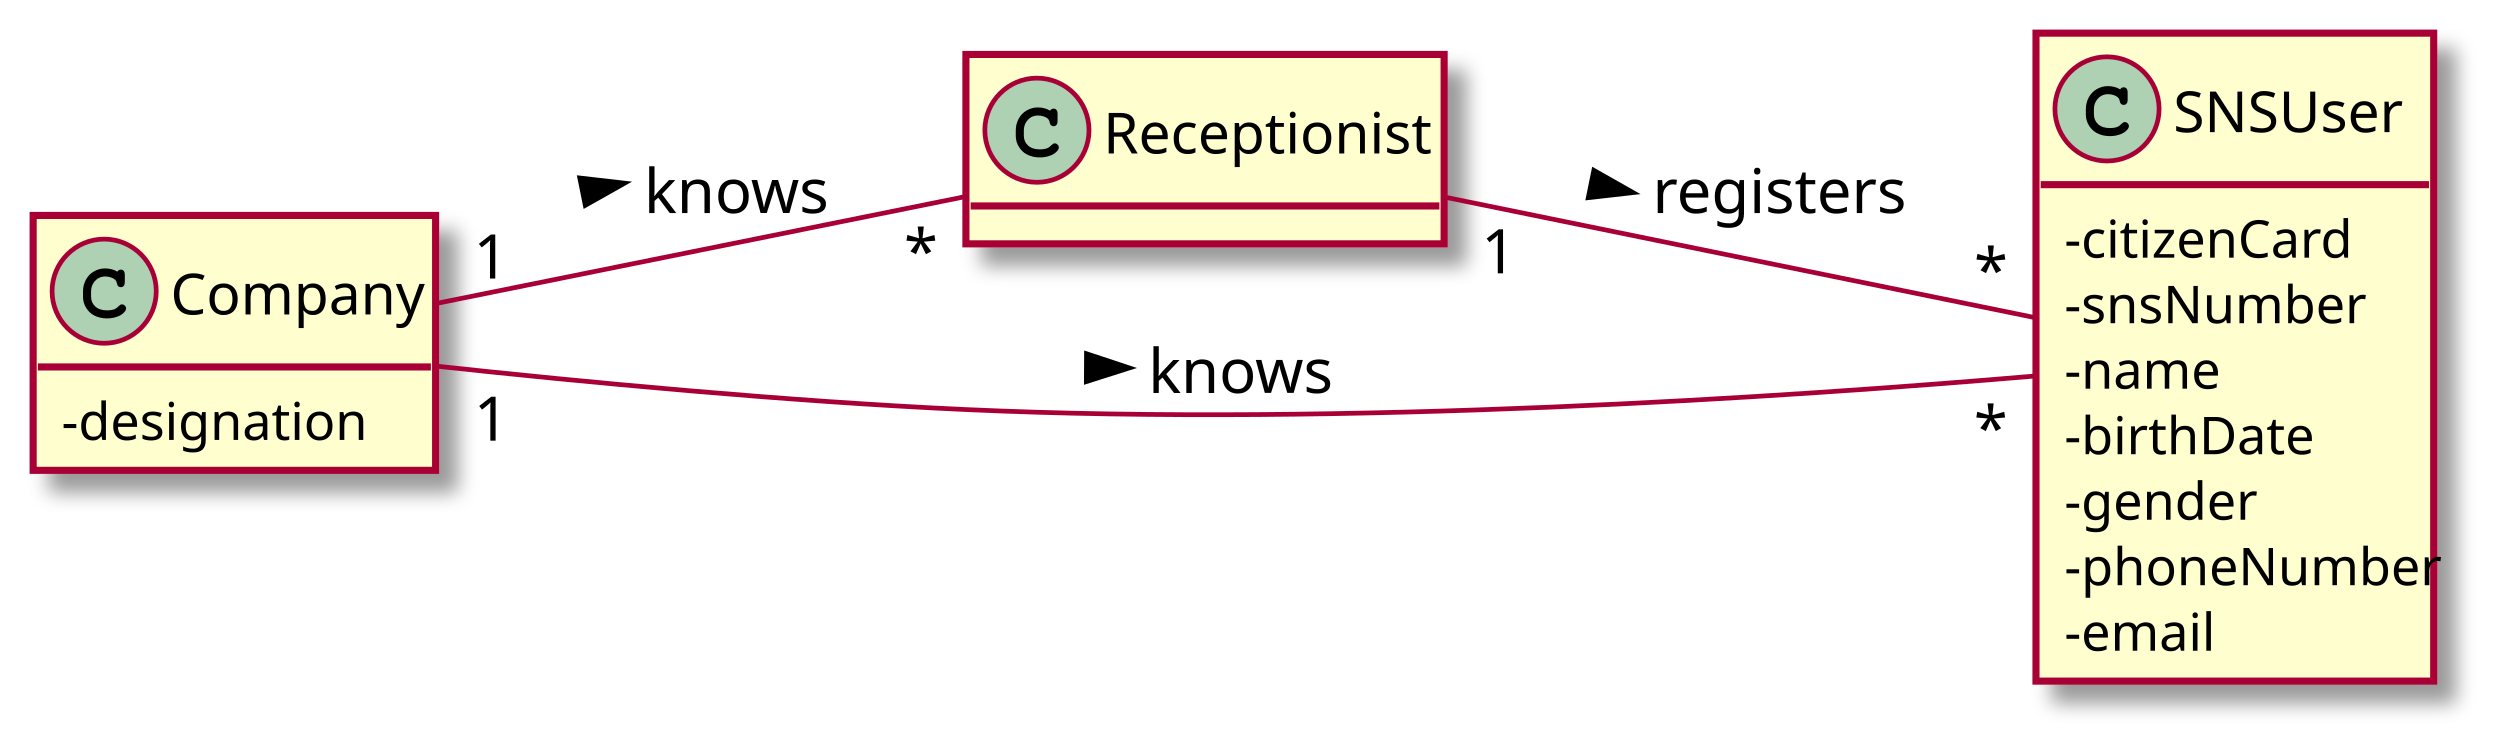
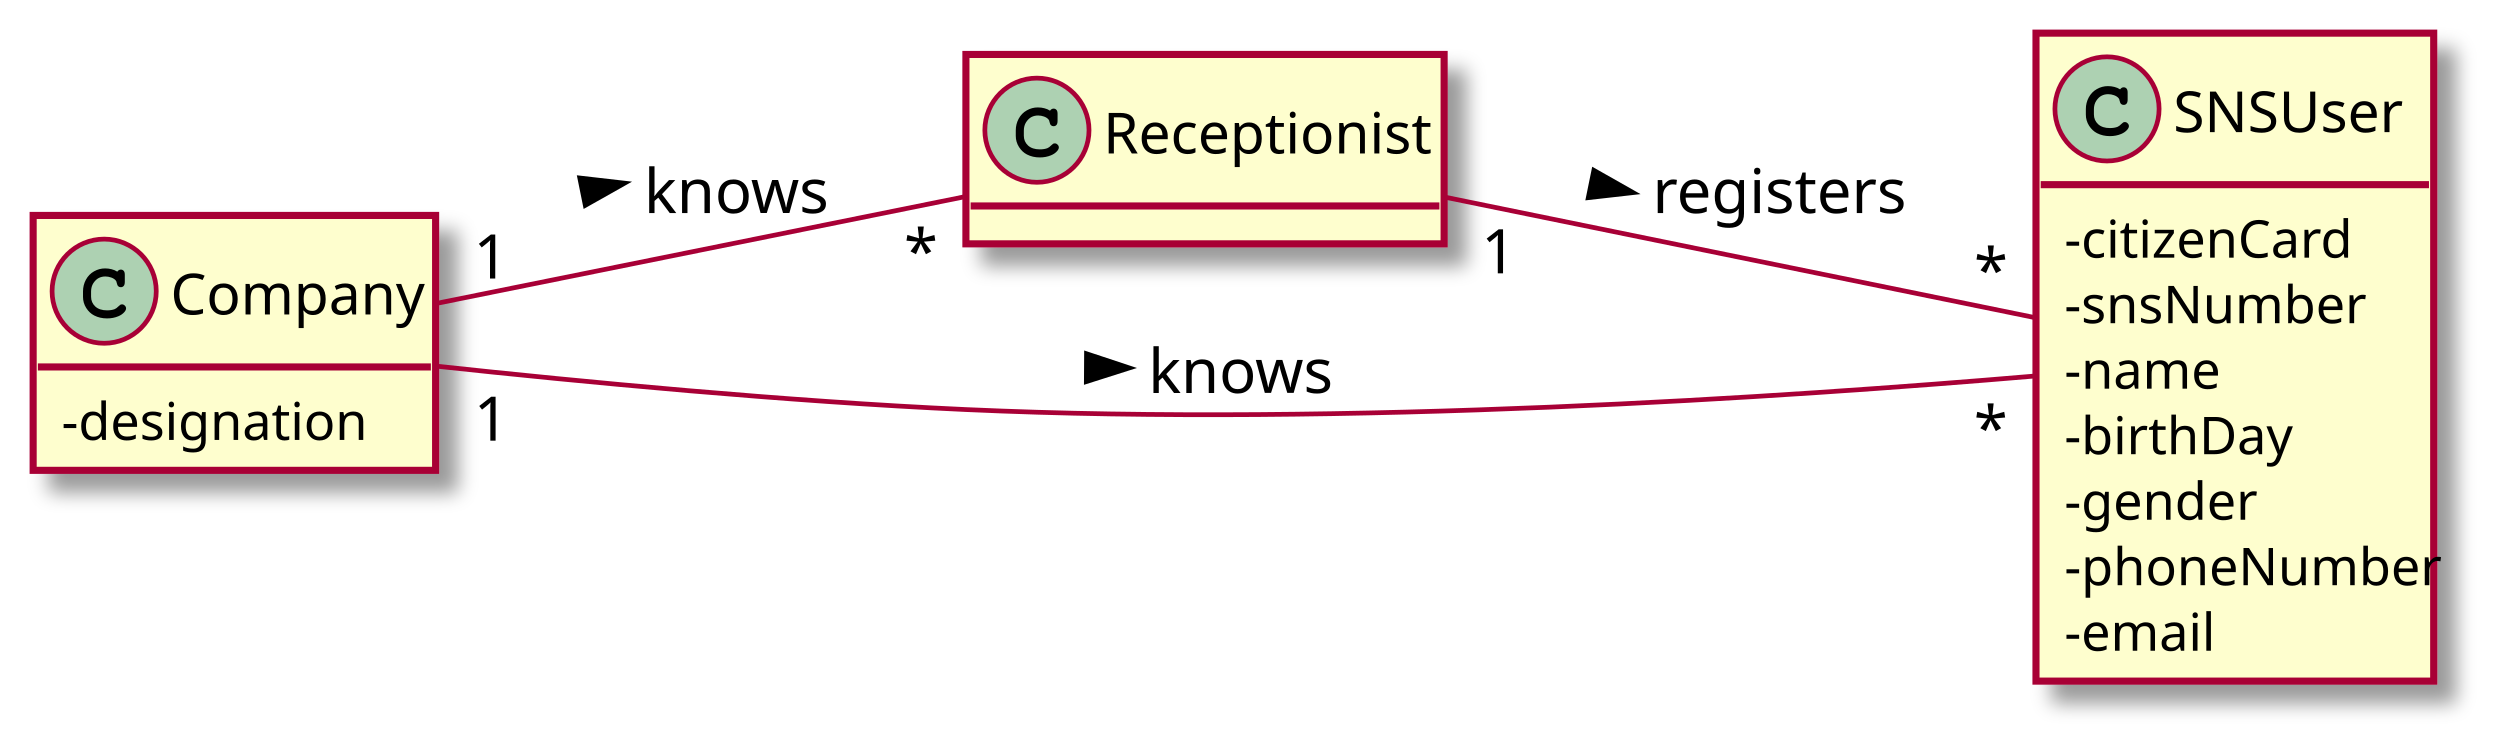
<svg xmlns="http://www.w3.org/2000/svg" contentScriptType="application/ecmascript" contentStyleType="text/css" height="157px" preserveAspectRatio="none" style="width:528px;height:157px;background:#FFFFFF;" version="1.1" viewBox="0 0 528 157" width="528px" zoomAndPan="magnify">
  <defs>
-     <filter height="300%" id="f2k4cpqms3uzv" width="300%" x="-1" y="-1">
+     <filter height="300%" id="fewtpr45slg1v" width="300%" x="-1" y="-1">
      <feGaussianBlur result="blurOut" stdDeviation="2.0" />
      <feColorMatrix in="blurOut" result="blurOut2" type="matrix" values="0 0 0 0 0 0 0 0 0 0 0 0 0 0 0 0 0 0 .4 0" />
      <feOffset dx="4.0" dy="4.0" in="blurOut2" result="blurOut3" />
      <feBlend in="SourceGraphic" in2="blurOut3" mode="normal" />
    </filter>
  </defs>
  <g>
-     <rect codeLine="5" fill="#FEFECE" filter="url(#f2k4cpqms3uzv)" height="40" id="Receptionist" style="stroke:#A80036;stroke-width:1.5;" width="101" x="204" y="11.5" />
+     <rect codeLine="5" fill="#FEFECE" filter="url(#fewtpr45slg1v)" height="40" id="Receptionist" style="stroke:#A80036;stroke-width:1.5;" width="101" x="204" y="11.5" />
    <ellipse cx="219" cy="27.5" fill="#ADD1B2" rx="11" ry="11" style="stroke:#A80036;stroke-width:1.0;" />
    <path d="M221.766,23.375 Q221.922,23.156 222.109,23.047 Q222.297,22.938 222.516,22.938 Q222.891,22.938 223.125,23.203 Q223.359,23.453 223.359,24.062 L223.359,25.516 Q223.359,26.125 223.125,26.391 Q222.891,26.656 222.516,26.656 Q222.172,26.656 221.969,26.453 Q221.766,26.266 221.656,25.75 Q221.609,25.391 221.422,25.203 Q221.094,24.828 220.484,24.609 Q219.875,24.391 219.25,24.391 Q218.484,24.391 217.844,24.719 Q217.219,25.047 216.719,25.797 Q216.234,26.547 216.234,27.578 L216.234,28.672 Q216.234,29.906 217.125,30.734 Q218.016,31.547 219.609,31.547 Q220.547,31.547 221.203,31.297 Q221.594,31.141 222.016,30.703 Q222.281,30.438 222.422,30.359 Q222.578,30.281 222.781,30.281 Q223.109,30.281 223.359,30.547 Q223.625,30.797 223.625,31.141 Q223.625,31.484 223.281,31.891 Q222.781,32.469 221.984,32.797 Q220.906,33.25 219.609,33.25 Q218.094,33.25 216.891,32.625 Q215.906,32.125 215.219,31.062 Q214.531,29.984 214.531,28.703 L214.531,27.547 Q214.531,26.219 215.141,25.078 Q215.766,23.922 216.859,23.312 Q217.953,22.688 219.188,22.688 Q219.922,22.688 220.562,22.859 Q221.219,23.016 221.766,23.375 Z " fill="#000000" />
    <text fill="#000000" font-family="sans-serif" font-size="12" lengthAdjust="spacing" textLength="69" x="233" y="32.41">Receptionist</text>
    <line style="stroke:#A80036;stroke-width:1.5;" x1="205" x2="304" y1="43.5" y2="43.5" />
-     <rect codeLine="7" fill="#FEFECE" filter="url(#f2k4cpqms3uzv)" height="136.852" id="SNSUser" style="stroke:#A80036;stroke-width:1.5;" width="84" x="430" y="7" />
+     <rect codeLine="7" fill="#FEFECE" filter="url(#fewtpr45slg1v)" height="136.852" id="SNSUser" style="stroke:#A80036;stroke-width:1.5;" width="84" x="430" y="7" />
    <ellipse cx="445" cy="23" fill="#ADD1B2" rx="11" ry="11" style="stroke:#A80036;stroke-width:1.0;" />
    <path d="M447.766,18.875 Q447.922,18.656 448.109,18.547 Q448.297,18.438 448.516,18.438 Q448.891,18.438 449.125,18.703 Q449.359,18.953 449.359,19.562 L449.359,21.016 Q449.359,21.625 449.125,21.891 Q448.891,22.156 448.516,22.156 Q448.172,22.156 447.969,21.953 Q447.766,21.766 447.656,21.25 Q447.609,20.891 447.422,20.703 Q447.094,20.328 446.484,20.109 Q445.875,19.891 445.25,19.891 Q444.484,19.891 443.844,20.219 Q443.219,20.547 442.719,21.297 Q442.234,22.047 442.234,23.078 L442.234,24.172 Q442.234,25.406 443.125,26.234 Q444.016,27.047 445.609,27.047 Q446.547,27.047 447.203,26.797 Q447.594,26.641 448.016,26.203 Q448.281,25.938 448.422,25.859 Q448.578,25.781 448.781,25.781 Q449.109,25.781 449.359,26.047 Q449.625,26.297 449.625,26.641 Q449.625,26.984 449.281,27.391 Q448.781,27.969 447.984,28.297 Q446.906,28.75 445.609,28.75 Q444.094,28.75 442.891,28.125 Q441.906,27.625 441.219,26.562 Q440.531,25.484 440.531,24.203 L440.531,23.047 Q440.531,21.719 441.141,20.578 Q441.766,19.422 442.859,18.812 Q443.953,18.188 445.188,18.188 Q445.922,18.188 446.562,18.359 Q447.219,18.516 447.766,18.875 Z " fill="#000000" />
    <text fill="#000000" font-family="sans-serif" font-size="12" lengthAdjust="spacing" textLength="52" x="459" y="27.91">SNSUser</text>
    <line style="stroke:#A80036;stroke-width:1.5;" x1="431" x2="513" y1="39" y2="39" />
    <text fill="#000000" font-family="sans-serif" font-size="11" lengthAdjust="spacing" textLength="58" x="436" y="54.419">-citizenCard</text>
    <text fill="#000000" font-family="sans-serif" font-size="11" lengthAdjust="spacing" textLength="59" x="436" y="68.255">-snsNumber</text>
    <text fill="#000000" font-family="sans-serif" font-size="11" lengthAdjust="spacing" textLength="30" x="436" y="82.091">-name</text>
-     <text fill="#000000" font-family="sans-serif" font-size="11" lengthAdjust="spacing" textLength="47" x="436" y="95.927">-birthDate</text>
+     <text fill="#000000" font-family="sans-serif" font-size="11" lengthAdjust="spacing" textLength="44" x="436" y="95.927">-birthDay</text>
    <text fill="#000000" font-family="sans-serif" font-size="11" lengthAdjust="spacing" textLength="38" x="436" y="109.763">-gender</text>
    <text fill="#000000" font-family="sans-serif" font-size="11" lengthAdjust="spacing" textLength="71" x="436" y="123.599">-phoneNumber</text>
    <text fill="#000000" font-family="sans-serif" font-size="11" lengthAdjust="spacing" textLength="28" x="436" y="137.435">-email</text>
-     <rect codeLine="17" fill="#FEFECE" filter="url(#f2k4cpqms3uzv)" height="53.836" id="Company" style="stroke:#A80036;stroke-width:1.5;" width="85" x="7" y="45.5" />
+     <rect codeLine="17" fill="#FEFECE" filter="url(#fewtpr45slg1v)" height="53.836" id="Company" style="stroke:#A80036;stroke-width:1.5;" width="85" x="7" y="45.5" />
    <ellipse cx="22" cy="61.5" fill="#ADD1B2" rx="11" ry="11" style="stroke:#A80036;stroke-width:1.0;" />
    <path d="M24.766,57.375 Q24.922,57.156 25.109,57.047 Q25.297,56.938 25.516,56.938 Q25.891,56.938 26.125,57.203 Q26.359,57.453 26.359,58.062 L26.359,59.516 Q26.359,60.125 26.125,60.391 Q25.891,60.656 25.516,60.656 Q25.172,60.656 24.969,60.453 Q24.766,60.266 24.656,59.75 Q24.609,59.391 24.422,59.203 Q24.094,58.828 23.484,58.609 Q22.875,58.391 22.25,58.391 Q21.484,58.391 20.844,58.719 Q20.219,59.047 19.719,59.797 Q19.234,60.547 19.234,61.578 L19.234,62.672 Q19.234,63.906 20.125,64.734 Q21.016,65.547 22.609,65.547 Q23.547,65.547 24.203,65.297 Q24.594,65.141 25.016,64.703 Q25.281,64.438 25.422,64.359 Q25.578,64.281 25.781,64.281 Q26.109,64.281 26.359,64.547 Q26.625,64.797 26.625,65.141 Q26.625,65.484 26.281,65.891 Q25.781,66.469 24.984,66.797 Q23.906,67.25 22.609,67.25 Q21.094,67.25 19.891,66.625 Q18.906,66.125 18.219,65.062 Q17.531,63.984 17.531,62.703 L17.531,61.547 Q17.531,60.219 18.141,59.078 Q18.766,57.922 19.859,57.312 Q20.953,56.688 22.188,56.688 Q22.922,56.688 23.562,56.859 Q24.219,57.016 24.766,57.375 Z " fill="#000000" />
    <text fill="#000000" font-family="sans-serif" font-size="12" lengthAdjust="spacing" textLength="53" x="36" y="66.41">Company</text>
    <line style="stroke:#A80036;stroke-width:1.5;" x1="8" x2="91" y1="77.5" y2="77.5" />
    <text fill="#000000" font-family="sans-serif" font-size="11" lengthAdjust="spacing" textLength="59" x="13" y="92.919">-designation</text>
    <path codeLine="28" d="M305.21,41.65 C343,49.37 394.36,59.85 429.86,67.1 " fill="none" id="Receptionist-SNSUser" style="stroke:#A80036;stroke-width:1.0;" />
    <polygon fill="#000000" points="344.899,40.676,336.625,35.987,335.449,41.746,344.899,40.676" style="stroke:#000000;stroke-width:1.0;" />
    <text fill="#000000" font-family="sans-serif" font-size="13" lengthAdjust="spacing" textLength="50" x="349" y="44.995">registers</text>
    <text fill="#000000" font-family="sans-serif" font-size="13" lengthAdjust="spacing" textLength="7" x="312.833" y="57.722">1</text>
    <text fill="#000000" font-family="sans-serif" font-size="13" lengthAdjust="spacing" textLength="5" x="416.909" y="61.718">*</text>
    <path codeLine="29" d="M92.07,64.1 C124.43,57.57 169.46,48.47 203.74,41.55 " fill="none" id="Company-Receptionist" style="stroke:#A80036;stroke-width:1.0;" />
    <polygon fill="#000000" points="131.901,38.686,122.453,37.596,123.617,43.357,131.901,38.686" style="stroke:#000000;stroke-width:1.0;" />
    <text fill="#000000" font-family="sans-serif" font-size="13" lengthAdjust="spacing" textLength="37" x="136" y="44.995">knows</text>
    <text fill="#000000" font-family="sans-serif" font-size="13" lengthAdjust="spacing" textLength="7" x="99.988" y="58.821">1</text>
    <text fill="#000000" font-family="sans-serif" font-size="13" lengthAdjust="spacing" textLength="5" x="190.917" y="57.722">*</text>
    <path codeLine="30" d="M92.13,77.33 C122.96,80.65 166.04,84.77 204,86.5 C283.95,90.14 377.38,83.88 429.83,79.41 " fill="none" id="Company-SNSUser" style="stroke:#A80036;stroke-width:1.0;" />
    <polygon fill="#000000" points="238.5,77.707,229.473,74.712,229.437,80.59,238.5,77.707" style="stroke:#000000;stroke-width:1.0;" />
    <text fill="#000000" font-family="sans-serif" font-size="13" lengthAdjust="spacing" textLength="37" x="242.5" y="82.995">knows</text>
    <text fill="#000000" font-family="sans-serif" font-size="13" lengthAdjust="spacing" textLength="7" x="100.059" y="93.075">1</text>
    <text fill="#000000" font-family="sans-serif" font-size="13" lengthAdjust="spacing" textLength="5" x="416.873" y="95.071">*</text>
  </g>
</svg>
